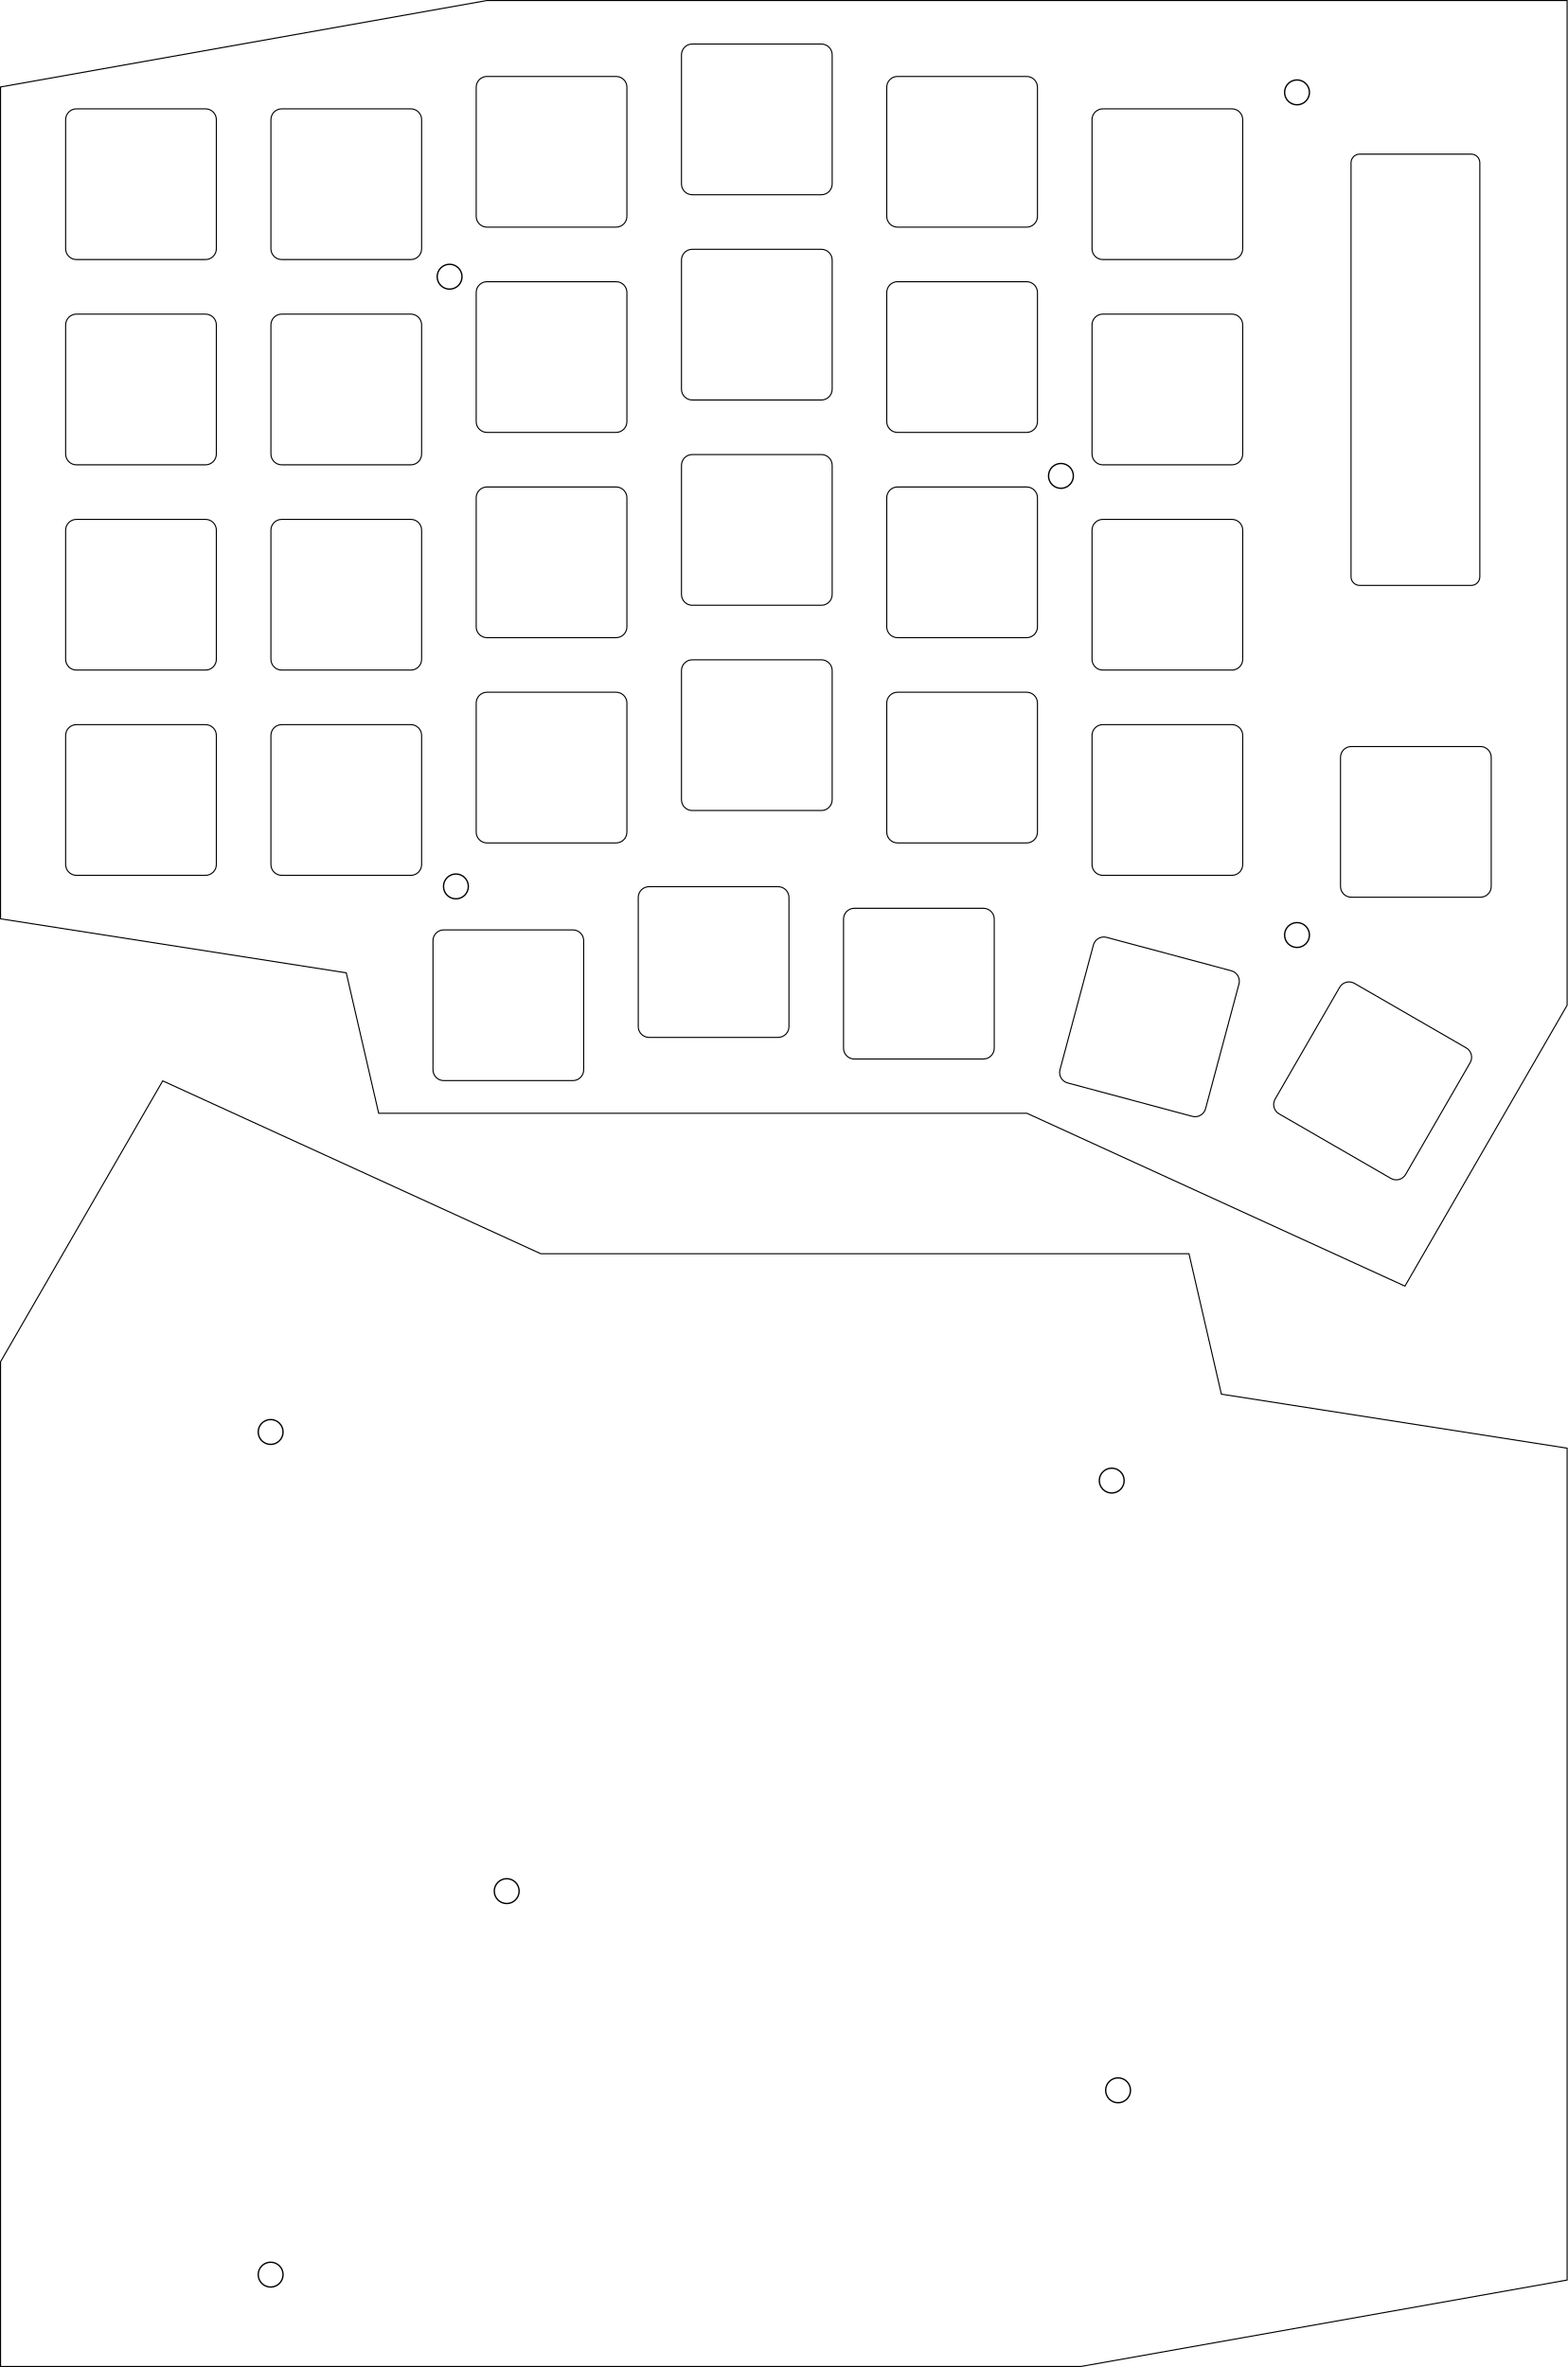
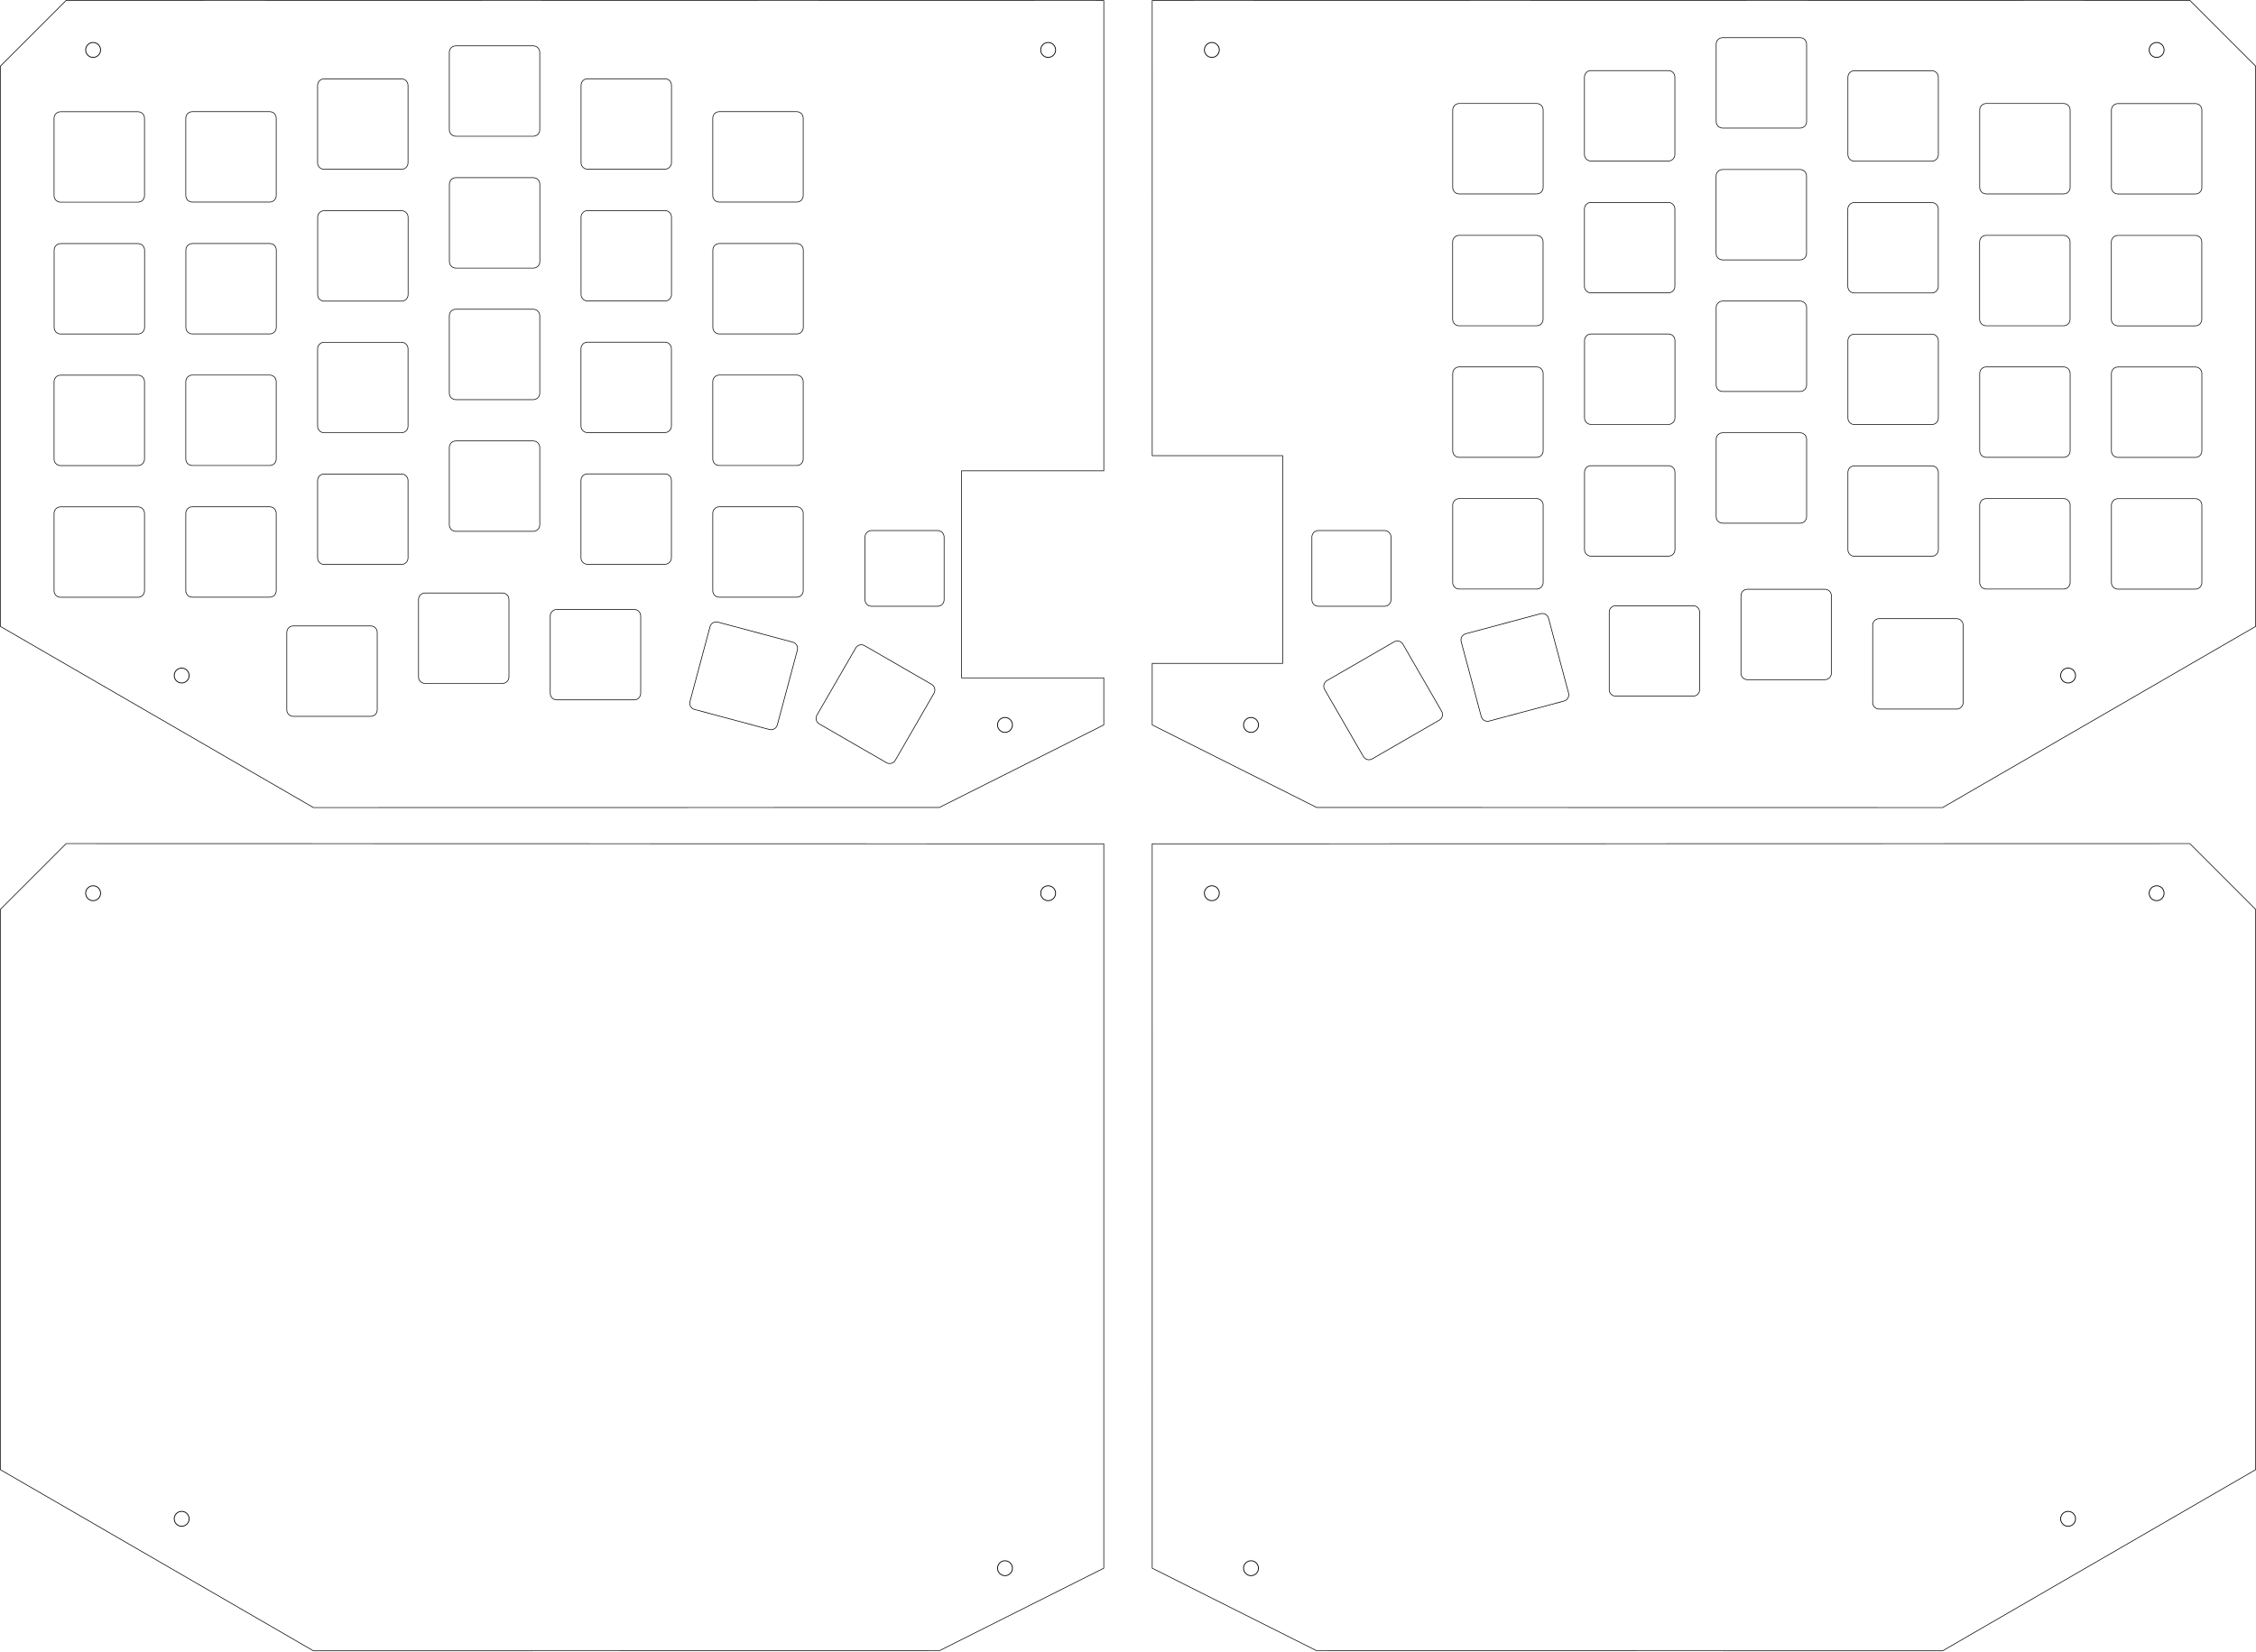
- <svg xmlns="http://www.w3.org/2000/svg" xmlns:xlink="http://www.w3.org/1999/xlink" width="145.1mm" height="219.1mm" viewBox="0 0 145.1 219.1" version="1.1" id="svg1">
-   <defs id="defs1">
-     </defs>
-   <g id="layer1" style="display:inline" transform="translate(0.05,-1.95)">
-     <rect style="fill:none;stroke:#000000;stroke-width:0.1;stroke-dasharray:none" id="rect1" width="13.949" height="13.949" x="6.026" y="12.026" ry="1" rx="1" />
-     <use x="0" y="0" xlink:href="#rect1" id="use24" transform="translate(19)" />
-     <use x="0" y="0" xlink:href="#use24" id="use25" transform="translate(19,-3)" />
-     <use x="0" y="0" xlink:href="#use25" id="use26" transform="translate(19,-3)" />
-     <use x="0" y="0" xlink:href="#use26" id="use27" transform="translate(19,3)" />
-     <use x="0" y="0" xlink:href="#use26" id="use28" transform="translate(38,6)" />
-     <use x="0" y="0" xlink:href="#rect1" id="use29" transform="translate(0,19)" />
-     <use x="0" y="0" xlink:href="#use24" id="use30" transform="translate(0,19)" />
-     <use x="0" y="0" xlink:href="#use25" id="use31" transform="translate(0,19)" />
-     <use x="0" y="0" xlink:href="#use26" id="use32" transform="translate(0,19)" />
-     <use x="0" y="0" xlink:href="#use27" id="use33" transform="translate(0,19)" />
-     <use x="0" y="0" xlink:href="#use28" id="use34" transform="translate(0,19)" />
-     <use x="0" y="0" xlink:href="#rect1" id="use35" transform="translate(0,38)" />
-     <use x="0" y="0" xlink:href="#use24" id="use36" transform="translate(0,38)" />
-     <use x="0" y="0" xlink:href="#use25" id="use37" transform="translate(0,38)" />
-     <use x="0" y="0" xlink:href="#use26" id="use38" transform="translate(0,38)" />
-     <use x="0" y="0" xlink:href="#use27" id="use39" transform="translate(0,38)" />
-     <use x="0" y="0" xlink:href="#use28" id="use40" transform="translate(0,38)" />
-     <use x="0" y="0" xlink:href="#use29" id="use41" transform="translate(0,38)" />
-     <use x="0" y="0" xlink:href="#use30" id="use42" transform="translate(0,38)" />
-     <use x="0" y="0" xlink:href="#use31" id="use43" transform="translate(0,38)" />
-     <use x="0" y="0" xlink:href="#use32" id="use44" transform="translate(0,38)" />
-     <use x="0" y="0" xlink:href="#use33" id="use45" transform="translate(0,38)" />
-     <use x="0" y="0" xlink:href="#use34" id="use46" transform="translate(0,38)" />
-     <use x="0" y="0" xlink:href="#use46" id="use47" transform="translate(-61,19)" />
-     <use x="0" y="0" xlink:href="#use47" id="use48" transform="translate(19,-4)" />
-     <use x="0" y="0" xlink:href="#use48" id="use49" transform="translate(19,2)" />
-     <use x="0" y="0" xlink:href="#use49" id="use50" transform="rotate(15,80.48007,176.0587)" />
-     <use x="0" y="0" xlink:href="#use50" id="use51" transform="rotate(15,97.68219,177.9522)" />
-     <use x="0" y="0" xlink:href="#use46" id="use52" transform="translate(23,2.025697)" />
-     <rect style="fill:none;stroke:#000000;stroke-width:0.1;stroke-dasharray:none" id="rect52" width="11.92" height="39.92" x="125" y="16.218" rx="0.795" ry="0.798" />
-     <g id="g57">
-       <path style="fill:none;stroke:#000000;stroke-width:0.1" d="m 0,10 45,-8 H 145 V 95 L 129.989,121 95,105 H 35 l -3,-13 L 0,87 Z" id="use53" />
-       <circle style="fill:none;stroke:#000000;stroke-width:0.126;stroke-dasharray:none" id="path54" cx="42.15" cy="84" r="1.15" />
-       <use x="0" y="0" xlink:href="#path54" id="use54" transform="translate(-0.587208,-56.43721)" />
-       <use x="0" y="0" xlink:href="#use54" id="use55" transform="translate(78.43721,-17.06279)" />
-       <use x="0" y="0" xlink:href="#path54" id="use56" transform="translate(77.85,4.5)" />
-       <use x="0" y="0" xlink:href="#use55" id="use57" transform="translate(-21.85001,35.5)" />
-     </g>
-     <use x="0" y="0" xlink:href="#g57" id="use58" transform="rotate(180,72.5,111.5)" />
-   </g>
+ <svg xmlns="http://www.w3.org/2000/svg" version="1.1" width="348.003mm" height="254.749mm" viewBox="0 0 348.003 254.749" id="svg6109">
+   <defs id="defs6109" />
+   <circle style="display:inline;fill:none;stroke:#000000;stroke-width:0.126;stroke-dasharray:none" id="path54-1" cx="14.365" cy="7.705" r="1.15" />
+   <circle style="display:inline;fill:none;stroke:#000000;stroke-width:0.126;stroke-dasharray:none" id="circle6109" cx="28.025" cy="104.225" r="1.15" />
+   <circle style="display:inline;fill:none;stroke:#000000;stroke-width:0.126;stroke-dasharray:none" id="circle6110" cx="155.025" cy="111.845" r="1.15" />
+   <circle style="display:inline;fill:none;stroke:#000000;stroke-width:0.126;stroke-dasharray:none" id="circle6111" cx="161.685" cy="7.705" r="1.15" />
+   <rect style="display:inline;fill:none;stroke:#000000;stroke-width:0.1;stroke-dasharray:none" id="rect1" width="13.949" height="13.949" x="8.34" y="17.241" ry="1" rx="1" />
+   <rect style="display:inline;fill:none;stroke:#000000;stroke-width:0.1;stroke-dasharray:none" id="rect6111" width="13.949" height="13.949" x="28.66" y="17.23" ry="1" rx="1" />
+   <rect style="display:inline;fill:none;stroke:#000000;stroke-width:0.1;stroke-dasharray:none" id="rect6112" width="13.949" height="13.949" x="48.991" y="12.172" ry="1" rx="1" />
+   <rect style="display:inline;fill:none;stroke:#000000;stroke-width:0.1;stroke-dasharray:none" id="rect6113" width="13.949" height="13.949" x="69.311" y="7.07" ry="1" rx="1" />
+   <rect style="display:inline;fill:none;stroke:#000000;stroke-width:0.1;stroke-dasharray:none" id="rect6114" width="13.949" height="13.949" x="89.631" y="12.15" ry="1" rx="1" />
+   <rect style="display:inline;fill:none;stroke:#000000;stroke-width:0.1;stroke-dasharray:none" id="rect6115" width="13.949" height="13.949" x="109.951" y="17.23" ry="1" rx="1" />
+   <rect style="display:inline;fill:none;stroke:#000000;stroke-width:0.1;stroke-dasharray:none" id="rect6116" width="13.949" height="13.949" x="8.351" y="37.582" ry="1" rx="1" />
+   <rect style="display:inline;fill:none;stroke:#000000;stroke-width:0.1;stroke-dasharray:none" id="rect6117" width="13.949" height="13.949" x="28.671" y="37.572" ry="1" rx="1" />
+   <rect style="display:inline;fill:none;stroke:#000000;stroke-width:0.1;stroke-dasharray:none" id="rect6118" width="13.949" height="13.949" x="49.002" y="32.513" ry="1" rx="1" />
+   <rect style="display:inline;fill:none;stroke:#000000;stroke-width:0.1;stroke-dasharray:none" id="rect6119" width="13.949" height="13.949" x="69.322" y="27.412" ry="1" rx="1" />
+   <rect style="display:inline;fill:none;stroke:#000000;stroke-width:0.1;stroke-dasharray:none" id="rect6120" width="13.949" height="13.949" x="109.962" y="37.572" ry="1" rx="1" />
+   <rect style="display:inline;fill:none;stroke:#000000;stroke-width:0.1;stroke-dasharray:none" id="rect6121" width="13.949" height="13.949" x="89.631" y="32.492" ry="1" rx="1" />
+   <rect style="display:inline;fill:none;stroke:#000000;stroke-width:0.1;stroke-dasharray:none" id="rect6122" width="13.949" height="13.949" x="8.34" y="57.881" ry="1" rx="1" />
+   <rect style="display:inline;fill:none;stroke:#000000;stroke-width:0.1;stroke-dasharray:none" id="rect6123" width="13.949" height="13.949" x="28.66" y="57.87" ry="1" rx="1" />
+   <rect style="display:inline;fill:none;stroke:#000000;stroke-width:0.1;stroke-dasharray:none" id="rect6124" width="13.949" height="13.949" x="48.991" y="52.812" ry="1" rx="1" />
+   <rect style="display:inline;fill:none;stroke:#000000;stroke-width:0.1;stroke-dasharray:none" id="rect6125" width="13.949" height="13.949" x="69.311" y="47.71" ry="1" rx="1" />
+   <rect style="display:inline;fill:none;stroke:#000000;stroke-width:0.1;stroke-dasharray:none" id="rect6126" width="13.949" height="13.949" x="109.951" y="57.87" ry="1" rx="1" />
+   <rect style="display:inline;fill:none;stroke:#000000;stroke-width:0.1;stroke-dasharray:none" id="rect6127" width="13.949" height="13.949" x="89.62" y="52.79" ry="1" rx="1" />
+   <rect style="display:inline;fill:none;stroke:#000000;stroke-width:0.1;stroke-dasharray:none" id="rect6128" width="13.949" height="13.949" x="8.34" y="78.201" ry="1" rx="1" />
+   <rect style="display:inline;fill:none;stroke:#000000;stroke-width:0.1;stroke-dasharray:none" id="rect6129" width="13.949" height="13.949" x="28.66" y="78.19" ry="1" rx="1" />
+   <rect style="display:inline;fill:none;stroke:#000000;stroke-width:0.1;stroke-dasharray:none" id="rect6130" width="13.949" height="13.949" x="48.991" y="73.132" ry="1" rx="1" />
+   <rect style="display:inline;fill:none;stroke:#000000;stroke-width:0.1;stroke-dasharray:none" id="rect6131" width="13.949" height="13.949" x="69.311" y="68.03" ry="1" rx="1" />
+   <rect style="display:inline;fill:none;stroke:#000000;stroke-width:0.1;stroke-dasharray:none" id="rect6132" width="13.949" height="13.949" x="109.951" y="78.19" ry="1" rx="1" />
+   <rect style="display:inline;fill:none;stroke:#000000;stroke-width:0.1;stroke-dasharray:none" id="rect6133" width="13.949" height="13.949" x="89.62" y="73.11" ry="1" rx="1" />
+   <rect style="display:inline;fill:none;stroke:#000000;stroke-width:0.1;stroke-dasharray:none" id="rect6134" width="13.949" height="13.949" x="44.241" y="96.571" ry="1" rx="1" />
+   <rect style="display:inline;fill:none;stroke:#000000;stroke-width:0.1;stroke-dasharray:none" id="rect6135" width="13.949" height="13.949" x="64.561" y="91.491" ry="1" rx="1" />
+   <rect style="display:inline;fill:none;stroke:#000000;stroke-width:0.1;stroke-dasharray:none" id="rect6136" width="13.949" height="13.949" x="84.881" y="94.031" ry="1" rx="1" />
+   <rect style="display:inline;fill:none;stroke:#000000;stroke-width:0.1;stroke-dasharray:none" id="rect6137" width="13.949" height="13.949" x="130.819" y="64.05" ry="1" rx="1" transform="rotate(15)" />
+   <rect style="display:inline;fill:none;stroke:#000000;stroke-width:0.1;stroke-dasharray:none" id="rect6138" width="13.949" height="13.949" x="164.302" y="19.585" ry="1" rx="1" transform="rotate(30)" />
+   <path style="fill:none;stroke:#000000;stroke-width:0.1;stroke-dasharray:none" d="m 0.05,10.21 0.01,86.438 48.285,27.947 96.555,-0.015 25.365,-12.735 0.002,-7.258 H 148.32 V 72.637 H 170.268 V 0.085 l -160.058,-0.035 z" id="path6138" />
+   <rect style="display:inline;fill:none;stroke:#000000;stroke-width:0.1;stroke-dasharray:none" id="rect6139" width="12.2" height="11.682" x="133.435" y="81.855" ry="1" rx="1" />
+   <circle style="display:inline;fill:none;stroke:#000000;stroke-width:0.126;stroke-dasharray:none" id="circle6203" cx="-332.677" cy="7.705" r="1.15" transform="scale(-1,1)" />
+   <circle style="display:inline;fill:none;stroke:#000000;stroke-width:0.126;stroke-dasharray:none" id="circle6204" cx="-319.017" cy="104.225" r="1.15" transform="scale(-1,1)" />
+   <circle style="display:inline;fill:none;stroke:#000000;stroke-width:0.126;stroke-dasharray:none" id="circle6205" cx="-192.977" cy="111.845" r="1.15" transform="scale(-1,1)" />
+   <circle style="display:inline;fill:none;stroke:#000000;stroke-width:0.126;stroke-dasharray:none" id="circle6206" cx="-186.937" cy="7.705" r="1.15" transform="scale(-1,1)" />
+   <rect style="display:inline;fill:none;stroke:#000000;stroke-width:0.1;stroke-dasharray:none" id="rect6206" width="13.949" height="13.949" x="-339.652" y="15.982" ry="1" rx="1" transform="scale(-1,1)" />
+   <rect style="display:inline;fill:none;stroke:#000000;stroke-width:0.1;stroke-dasharray:none" id="rect6207" width="13.949" height="13.949" x="-319.332" y="15.971" ry="1" rx="1" transform="scale(-1,1)" />
+   <rect style="display:inline;fill:none;stroke:#000000;stroke-width:0.1;stroke-dasharray:none" id="rect6208" width="13.949" height="13.949" x="-299.001" y="10.912" ry="1" rx="1" transform="scale(-1,1)" />
+   <rect style="display:inline;fill:none;stroke:#000000;stroke-width:0.1;stroke-dasharray:none" id="rect6209" width="13.949" height="13.949" x="-278.681" y="5.811" ry="1" rx="1" transform="scale(-1,1)" />
+   <rect style="display:inline;fill:none;stroke:#000000;stroke-width:0.1;stroke-dasharray:none" id="rect6210" width="13.949" height="13.949" x="-258.361" y="10.891" ry="1" rx="1" transform="scale(-1,1)" />
+   <rect style="display:inline;fill:none;stroke:#000000;stroke-width:0.1;stroke-dasharray:none" id="rect6211" width="13.949" height="13.949" x="-238.041" y="15.971" ry="1" rx="1" transform="scale(-1,1)" />
+   <rect style="display:inline;fill:none;stroke:#000000;stroke-width:0.1;stroke-dasharray:none" id="rect6212" width="13.949" height="13.949" x="-339.641" y="36.323" ry="1" rx="1" transform="scale(-1,1)" />
+   <rect style="display:inline;fill:none;stroke:#000000;stroke-width:0.1;stroke-dasharray:none" id="rect6213" width="13.949" height="13.949" x="-319.321" y="36.312" ry="1" rx="1" transform="scale(-1,1)" />
+   <rect style="display:inline;fill:none;stroke:#000000;stroke-width:0.1;stroke-dasharray:none" id="rect6214" width="13.949" height="13.949" x="-298.99" y="31.254" ry="1" rx="1" transform="scale(-1,1)" />
+   <rect style="display:inline;fill:none;stroke:#000000;stroke-width:0.1;stroke-dasharray:none" id="rect6215" width="13.949" height="13.949" x="-278.67" y="26.152" ry="1" rx="1" transform="scale(-1,1)" />
+   <rect style="display:inline;fill:none;stroke:#000000;stroke-width:0.1;stroke-dasharray:none" id="rect6216" width="13.949" height="13.949" x="-238.03" y="36.312" ry="1" rx="1" transform="scale(-1,1)" />
+   <rect style="display:inline;fill:none;stroke:#000000;stroke-width:0.1;stroke-dasharray:none" id="rect6217" width="13.949" height="13.949" x="-258.361" y="31.232" ry="1" rx="1" transform="scale(-1,1)" />
+   <rect style="display:inline;fill:none;stroke:#000000;stroke-width:0.1;stroke-dasharray:none" id="rect6218" width="13.949" height="13.949" x="-339.652" y="56.622" ry="1" rx="1" transform="scale(-1,1)" />
+   <rect style="display:inline;fill:none;stroke:#000000;stroke-width:0.1;stroke-dasharray:none" id="rect6219" width="13.949" height="13.949" x="-319.332" y="56.611" ry="1" rx="1" transform="scale(-1,1)" />
+   <rect style="display:inline;fill:none;stroke:#000000;stroke-width:0.1;stroke-dasharray:none" id="rect6220" width="13.949" height="13.949" x="-299.001" y="51.552" ry="1" rx="1" transform="scale(-1,1)" />
+   <rect style="display:inline;fill:none;stroke:#000000;stroke-width:0.1;stroke-dasharray:none" id="rect6221" width="13.949" height="13.949" x="-278.681" y="46.451" ry="1" rx="1" transform="scale(-1,1)" />
+   <rect style="display:inline;fill:none;stroke:#000000;stroke-width:0.1;stroke-dasharray:none" id="rect6222" width="13.949" height="13.949" x="-238.041" y="56.611" ry="1" rx="1" transform="scale(-1,1)" />
+   <rect style="display:inline;fill:none;stroke:#000000;stroke-width:0.1;stroke-dasharray:none" id="rect6223" width="13.949" height="13.949" x="-258.372" y="51.531" ry="1" rx="1" transform="scale(-1,1)" />
+   <rect style="display:inline;fill:none;stroke:#000000;stroke-width:0.1;stroke-dasharray:none" id="rect6224" width="13.949" height="13.949" x="-339.652" y="76.942" ry="1" rx="1" transform="scale(-1,1)" />
+   <rect style="display:inline;fill:none;stroke:#000000;stroke-width:0.1;stroke-dasharray:none" id="rect6225" width="13.949" height="13.949" x="-319.332" y="76.931" ry="1" rx="1" transform="scale(-1,1)" />
+   <rect style="display:inline;fill:none;stroke:#000000;stroke-width:0.1;stroke-dasharray:none" id="rect6226" width="13.949" height="13.949" x="-299.001" y="71.872" ry="1" rx="1" transform="scale(-1,1)" />
+   <rect style="display:inline;fill:none;stroke:#000000;stroke-width:0.1;stroke-dasharray:none" id="rect6227" width="13.949" height="13.949" x="-278.681" y="66.771" ry="1" rx="1" transform="scale(-1,1)" />
+   <rect style="display:inline;fill:none;stroke:#000000;stroke-width:0.1;stroke-dasharray:none" id="rect6228" width="13.949" height="13.949" x="-238.041" y="76.931" ry="1" rx="1" transform="scale(-1,1)" />
+   <rect style="display:inline;fill:none;stroke:#000000;stroke-width:0.1;stroke-dasharray:none" id="rect6229" width="13.949" height="13.949" x="-258.372" y="71.851" ry="1" rx="1" transform="scale(-1,1)" />
+   <rect style="display:inline;fill:none;stroke:#000000;stroke-width:0.1;stroke-dasharray:none" id="rect6230" width="13.949" height="13.949" x="-302.822" y="95.451" ry="1" rx="1" transform="scale(-1,1)" />
+   <rect style="display:inline;fill:none;stroke:#000000;stroke-width:0.1;stroke-dasharray:none" id="rect6231" width="13.949" height="13.949" x="-282.502" y="90.912" ry="1" rx="1" transform="scale(-1,1)" />
+   <rect style="display:inline;fill:none;stroke:#000000;stroke-width:0.1;stroke-dasharray:none" id="rect6232" width="13.949" height="13.949" x="-262.182" y="93.452" ry="1" rx="1" transform="scale(-1,1)" />
+   <rect style="display:inline;fill:none;stroke:#000000;stroke-width:0.1;stroke-dasharray:none" id="rect6233" width="13.949" height="13.949" x="-206.044" y="152.965" ry="1" rx="1" transform="matrix(-0.9659258,0.258819,0.258819,0.9659258,0,0)" />
+   <rect style="display:inline;fill:none;stroke:#000000;stroke-width:0.1;stroke-dasharray:none" id="rect6234" width="13.949" height="13.949" x="-137.721" y="193.284" ry="1" rx="1" transform="matrix(-0.8660254,0.5,0.5,0.8660254,0,0)" />
+   <path style="fill:none;stroke:#000000;stroke-width:0.1;stroke-dasharray:none" d="m 347.953,10.21 -0.01,86.438 -48.285,27.947 -96.555,-0.015 -25.365,-12.735 0.002,-9.502 h 20.122 V 70.303 h -20.122 l -0.004,-70.217 160.058,-0.035 z" id="path6234" />
+   <rect style="display:inline;fill:none;stroke:#000000;stroke-width:0.1;stroke-dasharray:none" id="rect6235" width="12.2" height="11.682" x="-214.567" y="81.855" ry="1" rx="1" transform="scale(-1,1)" />
+   <circle style="display:inline;fill:none;stroke:#000000;stroke-width:0.126;stroke-dasharray:none" id="circle2" cx="14.365" cy="137.809" r="1.15" />
+   <circle style="display:inline;fill:none;stroke:#000000;stroke-width:0.126;stroke-dasharray:none" id="circle3" cx="28.025" cy="234.329" r="1.15" />
+   <circle style="display:inline;fill:none;stroke:#000000;stroke-width:0.126;stroke-dasharray:none" id="circle4" cx="155.025" cy="241.949" r="1.15" />
+   <circle style="display:inline;fill:none;stroke:#000000;stroke-width:0.126;stroke-dasharray:none" id="circle5" cx="161.685" cy="137.809" r="1.15" />
+   <path style="fill:none;stroke:#000000;stroke-width:0.1;stroke-dasharray:none" d="m 0.05,140.313 0.01,86.438 48.285,27.947 96.555,-0.015 25.365,-12.735 0.002,-111.76 -160.058,-0.035 z" id="path5084" />
+   <circle style="display:inline;fill:none;stroke:#000000;stroke-width:0.126;stroke-dasharray:none" id="circle5084" cx="-332.677" cy="137.809" r="1.15" transform="scale(-1,1)" />
+   <circle style="display:inline;fill:none;stroke:#000000;stroke-width:0.126;stroke-dasharray:none" id="circle5085" cx="-319.017" cy="234.329" r="1.15" transform="scale(-1,1)" />
+   <circle style="display:inline;fill:none;stroke:#000000;stroke-width:0.126;stroke-dasharray:none" id="circle5086" cx="-192.977" cy="241.949" r="1.15" transform="scale(-1,1)" />
+   <circle style="display:inline;fill:none;stroke:#000000;stroke-width:0.126;stroke-dasharray:none" id="circle5087" cx="-186.937" cy="137.809" r="1.15" transform="scale(-1,1)" />
+   <path style="fill:none;stroke:#000000;stroke-width:0.1;stroke-dasharray:none" d="m 347.953,140.313 -0.01,86.438 -48.285,27.947 -96.555,-0.015 -25.365,-12.735 -0.002,-111.76 160.058,-0.035 z" id="path5375" />
</svg>
